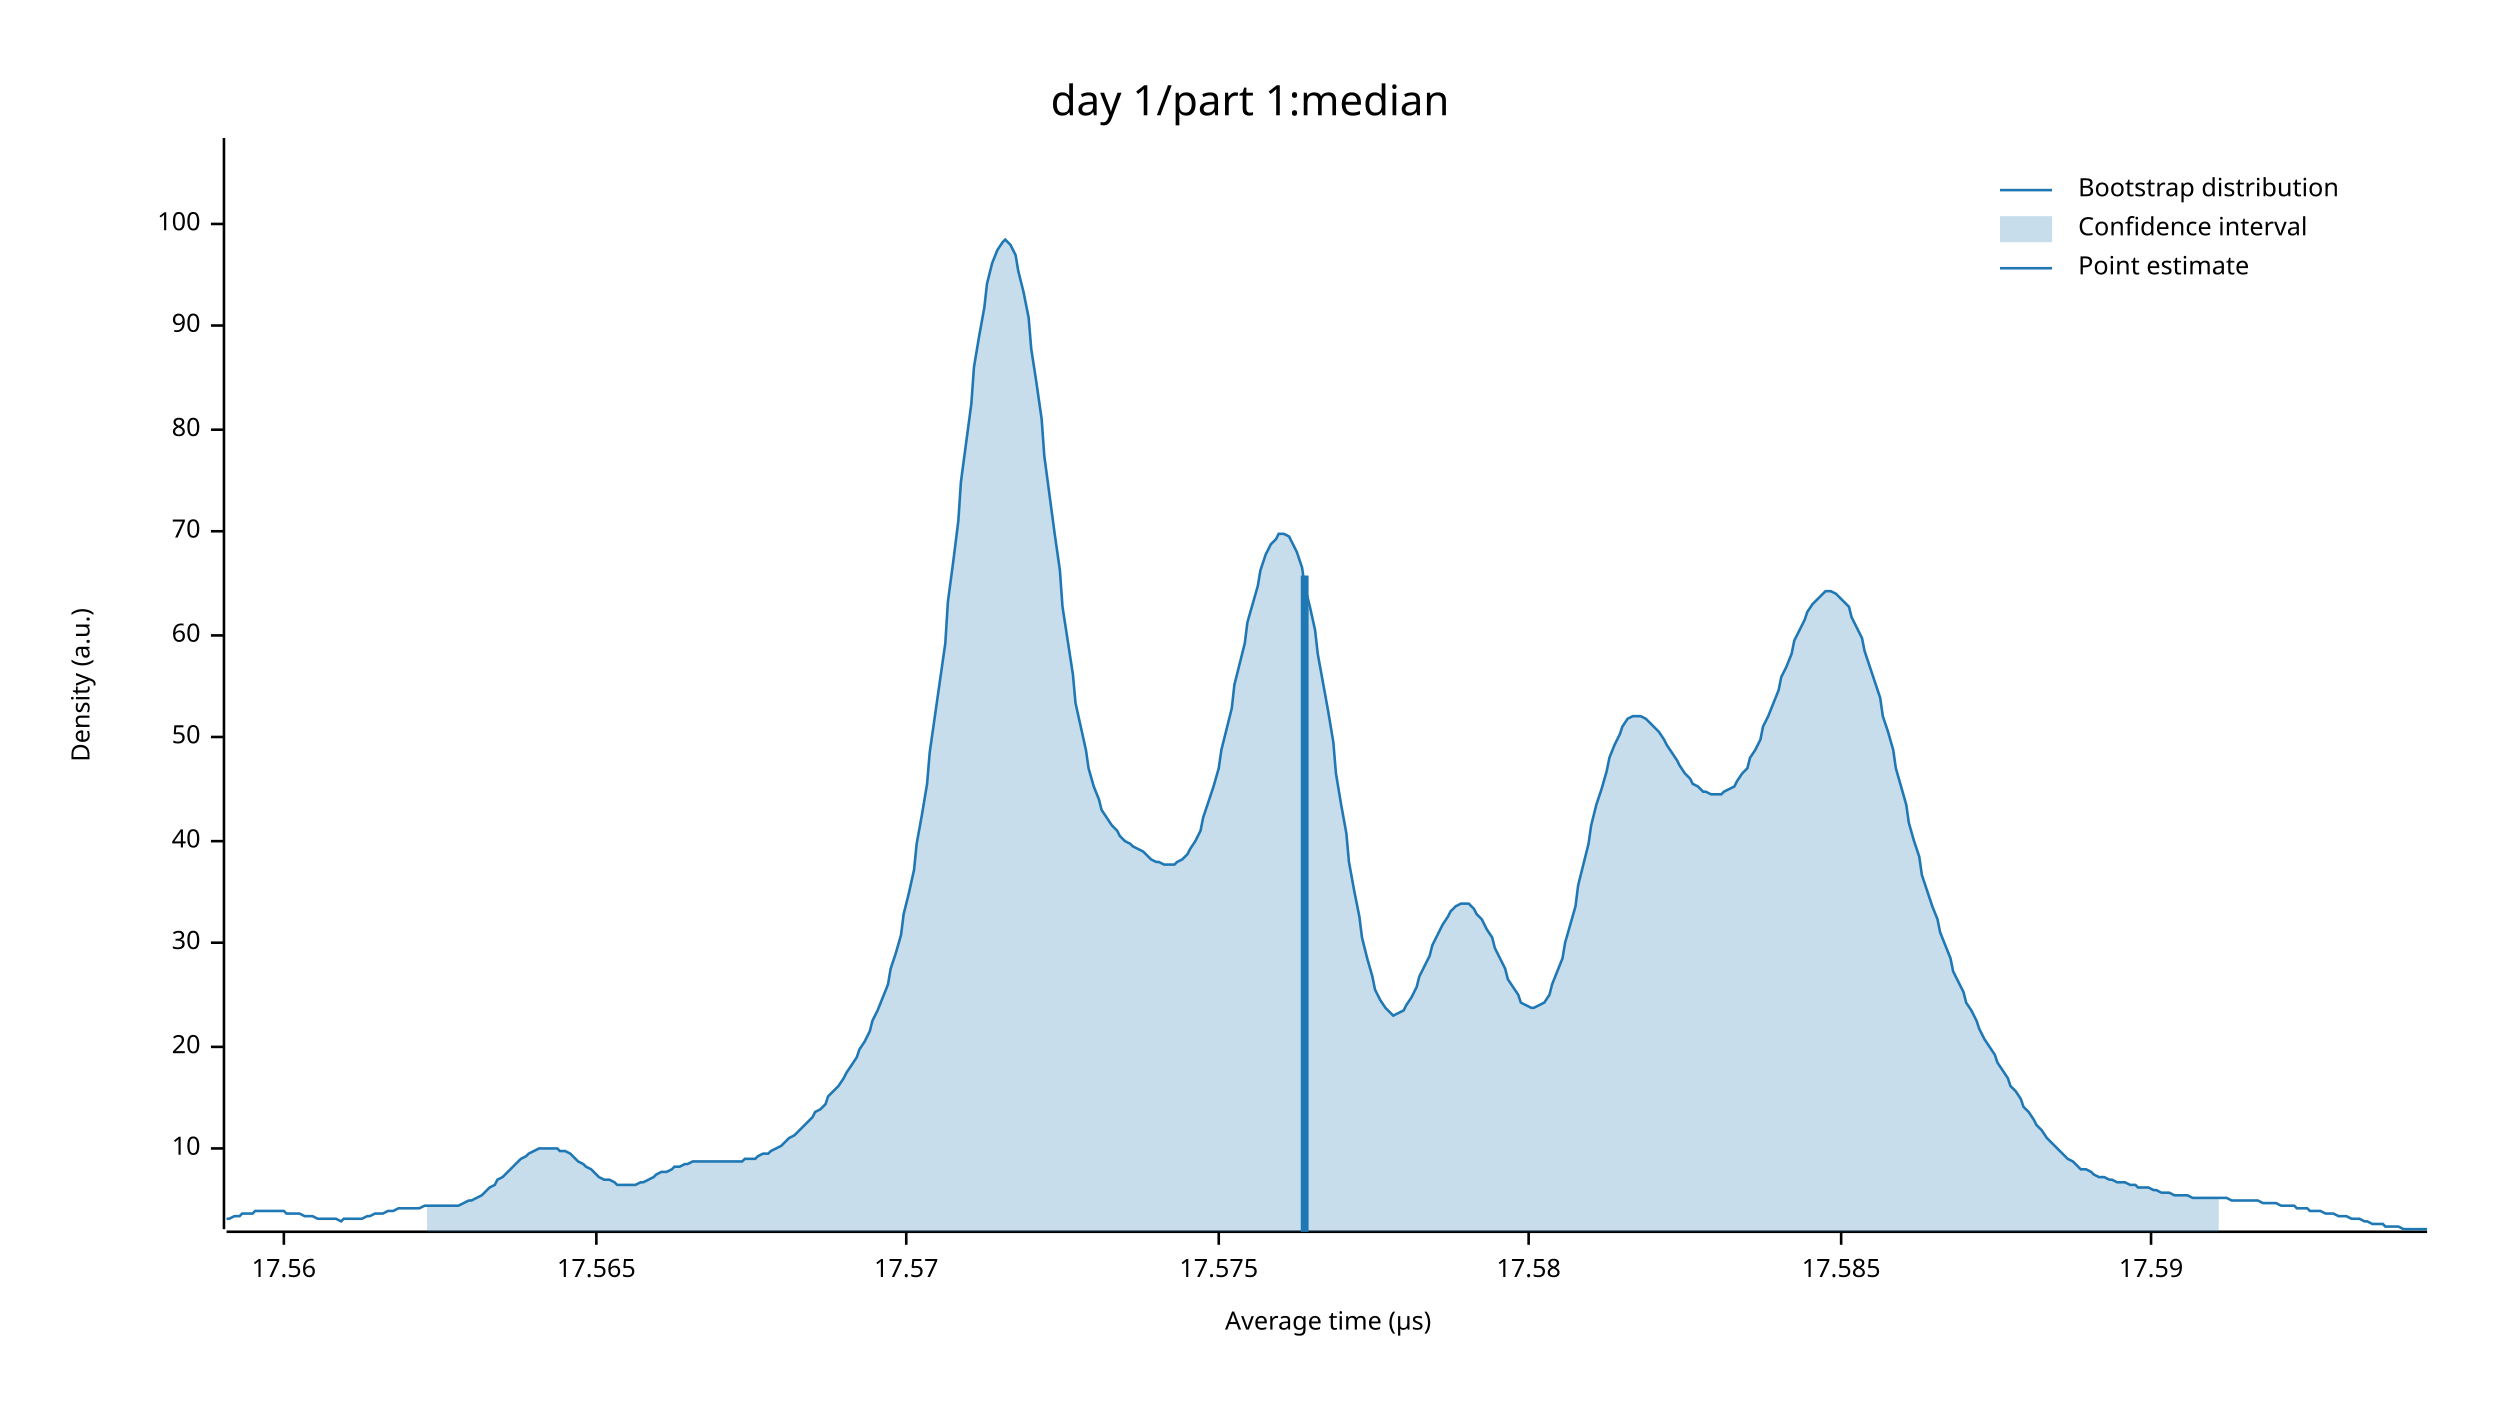
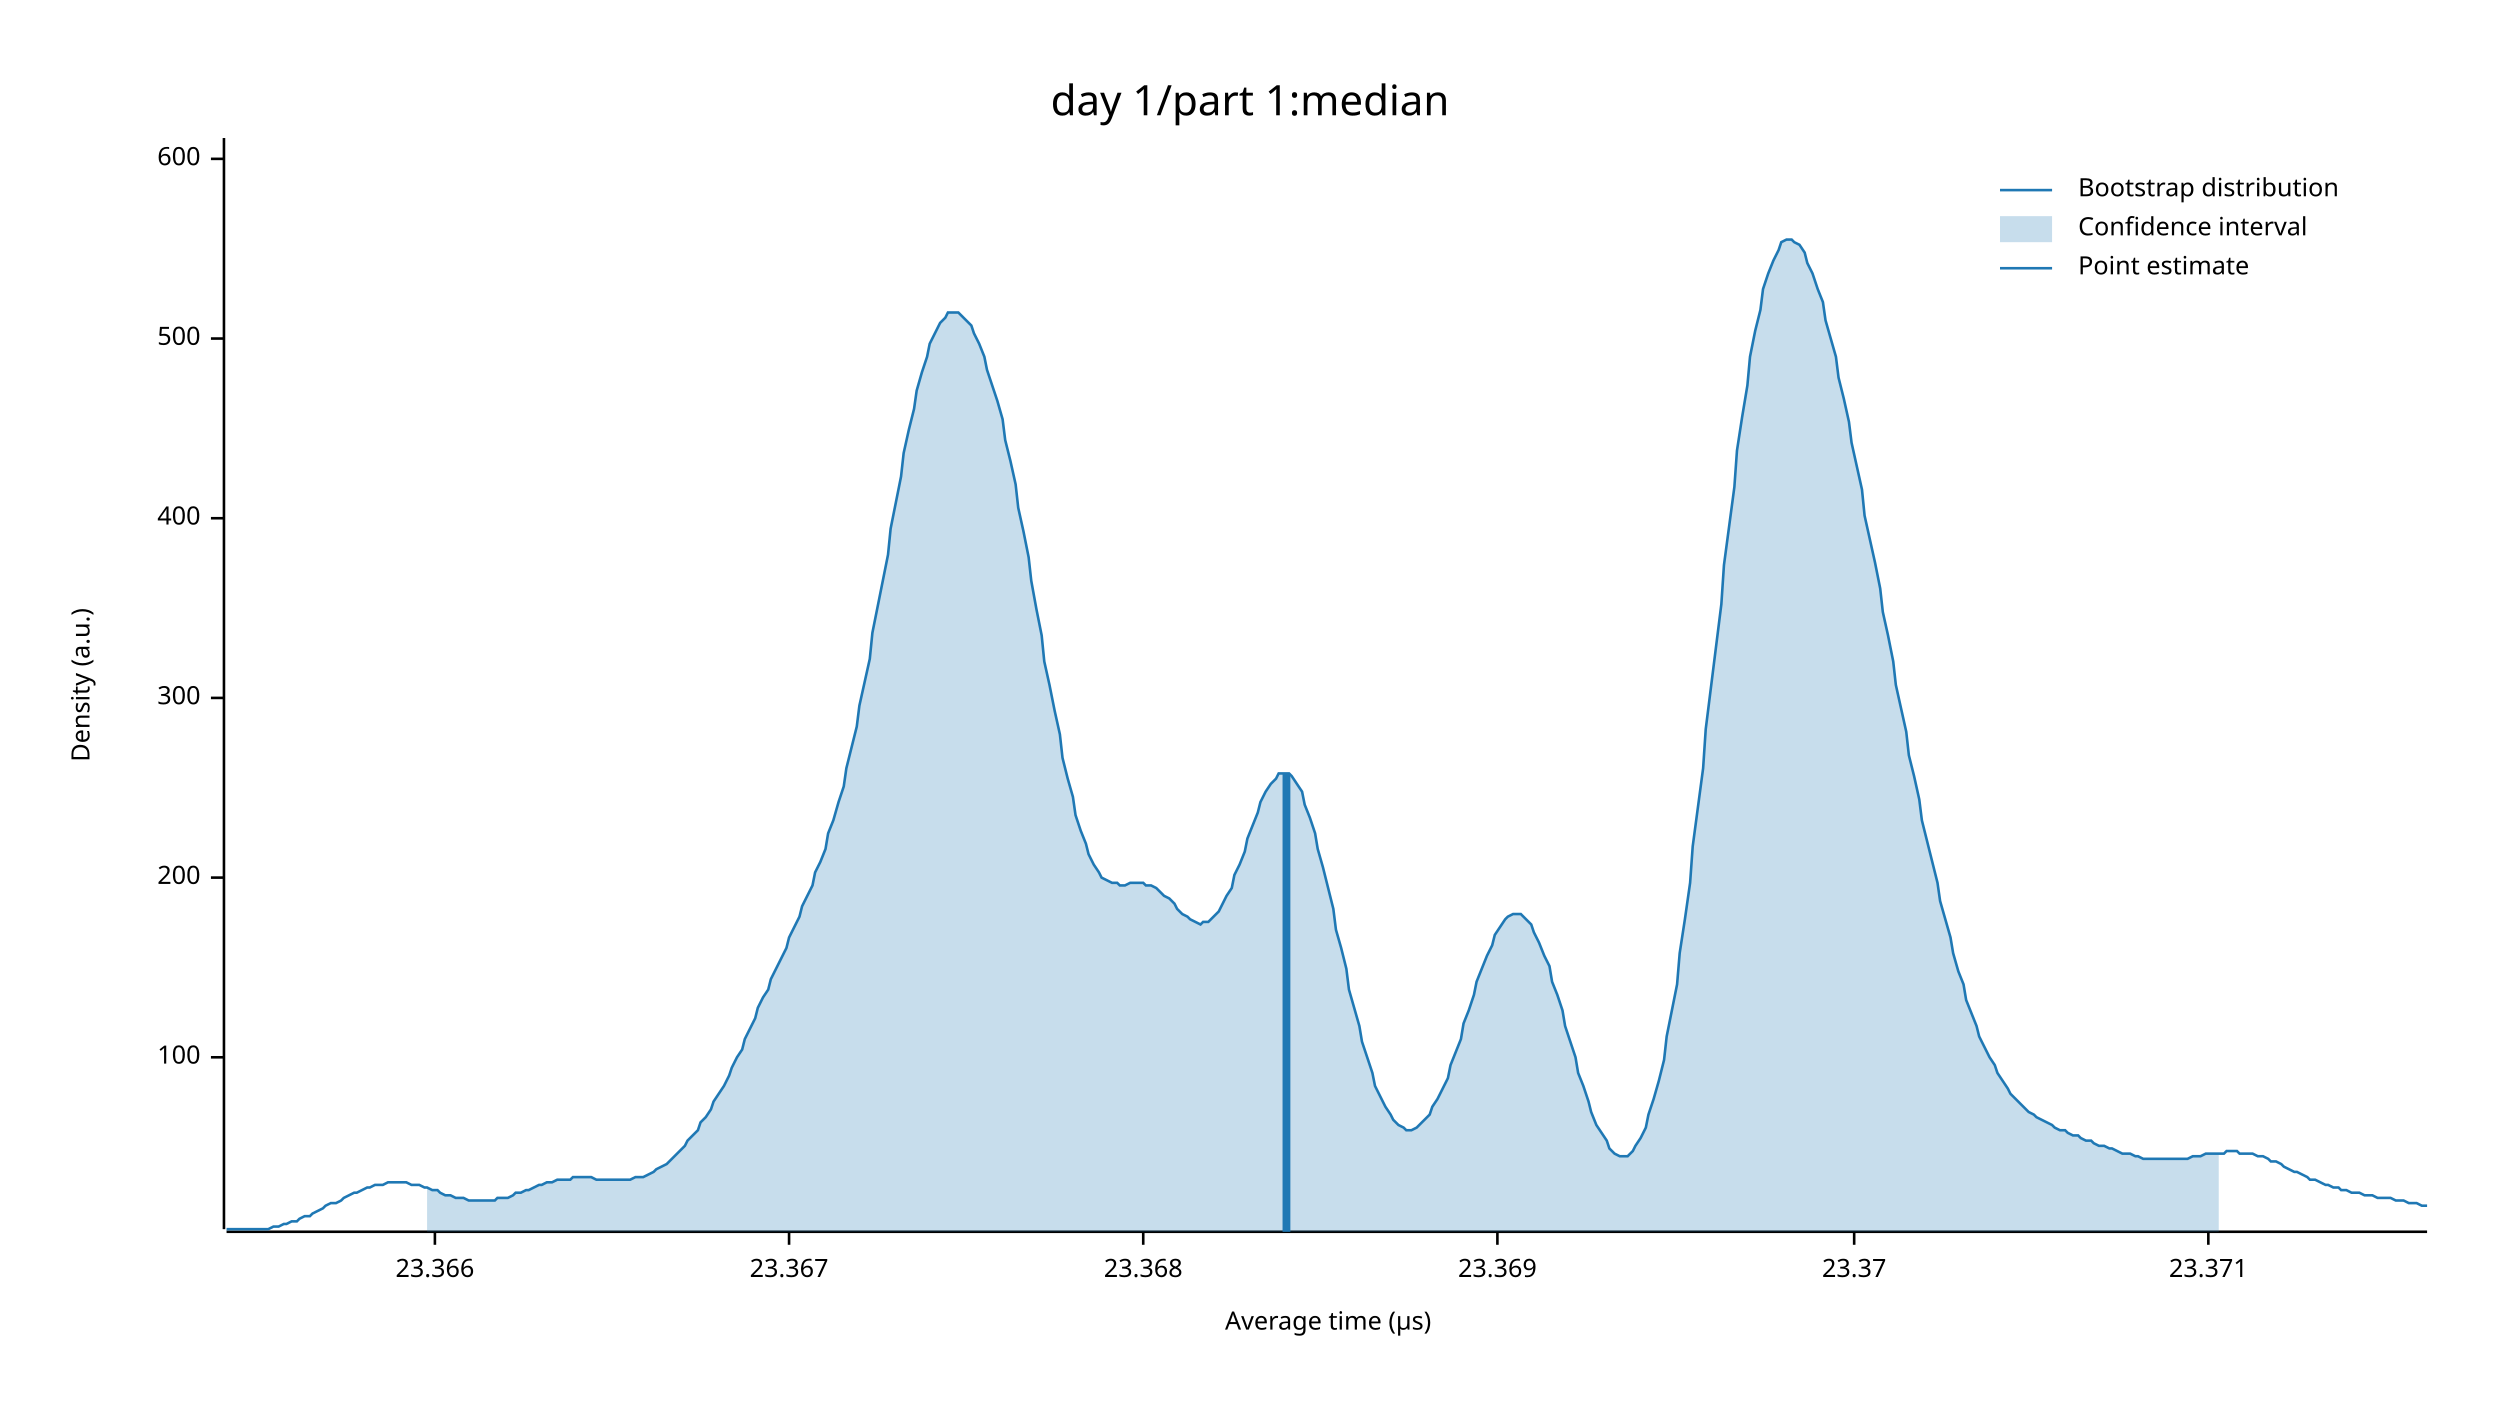
<svg xmlns="http://www.w3.org/2000/svg" width="960" height="540" viewBox="0 0 960 540">
  <text x="480" y="32" dy="0.76em" text-anchor="middle" font-family="sans-serif" font-size="16.129" opacity="1" fill="#000000">
day 1/part 1:median
</text>
  <text x="27" y="263" dy="0.76em" text-anchor="middle" font-family="sans-serif" font-size="9.677" opacity="1" fill="#000000" transform="rotate(270, 27, 263)">
Density (a.u.)
</text>
  <text x="510" y="513" dy="-0.5ex" text-anchor="middle" font-family="sans-serif" font-size="9.677" opacity="1" fill="#000000">
Average time (µs)
</text>
  <polyline fill="none" opacity="1" stroke="#000000" stroke-width="1" points="86,53 86,472 " />
-   <text x="77" y="441" dy="0.5ex" text-anchor="end" font-family="sans-serif" font-size="9.677" opacity="1" fill="#000000">
- 10
- </text>
-   <polyline fill="none" opacity="1" stroke="#000000" stroke-width="1" points="81,441 86,441 " />
-   <text x="77" y="402" dy="0.5ex" text-anchor="end" font-family="sans-serif" font-size="9.677" opacity="1" fill="#000000">
- 20
- </text>
-   <polyline fill="none" opacity="1" stroke="#000000" stroke-width="1" points="81,402 86,402 " />
-   <text x="77" y="362" dy="0.5ex" text-anchor="end" font-family="sans-serif" font-size="9.677" opacity="1" fill="#000000">
- 30
- </text>
-   <polyline fill="none" opacity="1" stroke="#000000" stroke-width="1" points="81,362 86,362 " />
-   <text x="77" y="323" dy="0.5ex" text-anchor="end" font-family="sans-serif" font-size="9.677" opacity="1" fill="#000000">
- 40
- </text>
-   <polyline fill="none" opacity="1" stroke="#000000" stroke-width="1" points="81,323 86,323 " />
-   <text x="77" y="283" dy="0.5ex" text-anchor="end" font-family="sans-serif" font-size="9.677" opacity="1" fill="#000000">
- 50
- </text>
-   <polyline fill="none" opacity="1" stroke="#000000" stroke-width="1" points="81,283 86,283 " />
-   <text x="77" y="244" dy="0.5ex" text-anchor="end" font-family="sans-serif" font-size="9.677" opacity="1" fill="#000000">
- 60
- </text>
-   <polyline fill="none" opacity="1" stroke="#000000" stroke-width="1" points="81,244 86,244 " />
-   <text x="77" y="204" dy="0.5ex" text-anchor="end" font-family="sans-serif" font-size="9.677" opacity="1" fill="#000000">
- 70
- </text>
-   <polyline fill="none" opacity="1" stroke="#000000" stroke-width="1" points="81,204 86,204 " />
-   <text x="77" y="165" dy="0.5ex" text-anchor="end" font-family="sans-serif" font-size="9.677" opacity="1" fill="#000000">
- 80
- </text>
-   <polyline fill="none" opacity="1" stroke="#000000" stroke-width="1" points="81,165 86,165 " />
-   <text x="77" y="125" dy="0.5ex" text-anchor="end" font-family="sans-serif" font-size="9.677" opacity="1" fill="#000000">
- 90
- </text>
-   <polyline fill="none" opacity="1" stroke="#000000" stroke-width="1" points="81,125 86,125 " />
-   <text x="77" y="86" dy="0.5ex" text-anchor="end" font-family="sans-serif" font-size="9.677" opacity="1" fill="#000000">
+   <text x="77" y="406" dy="0.5ex" text-anchor="end" font-family="sans-serif" font-size="9.677" opacity="1" fill="#000000">
100
</text>
-   <polyline fill="none" opacity="1" stroke="#000000" stroke-width="1" points="81,86 86,86 " />
+   <polyline fill="none" opacity="1" stroke="#000000" stroke-width="1" points="81,406 86,406 " />
+   <text x="77" y="337" dy="0.5ex" text-anchor="end" font-family="sans-serif" font-size="9.677" opacity="1" fill="#000000">
+ 200
+ </text>
+   <polyline fill="none" opacity="1" stroke="#000000" stroke-width="1" points="81,337 86,337 " />
+   <text x="77" y="268" dy="0.5ex" text-anchor="end" font-family="sans-serif" font-size="9.677" opacity="1" fill="#000000">
+ 300
+ </text>
+   <polyline fill="none" opacity="1" stroke="#000000" stroke-width="1" points="81,268 86,268 " />
+   <text x="77" y="199" dy="0.5ex" text-anchor="end" font-family="sans-serif" font-size="9.677" opacity="1" fill="#000000">
+ 400
+ </text>
+   <polyline fill="none" opacity="1" stroke="#000000" stroke-width="1" points="81,199 86,199 " />
+   <text x="77" y="130" dy="0.5ex" text-anchor="end" font-family="sans-serif" font-size="9.677" opacity="1" fill="#000000">
+ 500
+ </text>
+   <polyline fill="none" opacity="1" stroke="#000000" stroke-width="1" points="81,130 86,130 " />
+   <text x="77" y="61" dy="0.5ex" text-anchor="end" font-family="sans-serif" font-size="9.677" opacity="1" fill="#000000">
+ 600
+ </text>
+   <polyline fill="none" opacity="1" stroke="#000000" stroke-width="1" points="81,61 86,61 " />
  <polyline fill="none" opacity="1" stroke="#000000" stroke-width="1" points="87,473 932,473 " />
-   <text x="109" y="483" dy="0.76em" text-anchor="middle" font-family="sans-serif" font-size="9.677" opacity="1" fill="#000000">
- 17.56
+   <text x="167" y="483" dy="0.76em" text-anchor="middle" font-family="sans-serif" font-size="9.677" opacity="1" fill="#000000">
+ 23.366
</text>
-   <polyline fill="none" opacity="1" stroke="#000000" stroke-width="1" points="109,473 109,478 " />
-   <text x="229" y="483" dy="0.76em" text-anchor="middle" font-family="sans-serif" font-size="9.677" opacity="1" fill="#000000">
- 17.565
+   <polyline fill="none" opacity="1" stroke="#000000" stroke-width="1" points="167,473 167,478 " />
+   <text x="303" y="483" dy="0.76em" text-anchor="middle" font-family="sans-serif" font-size="9.677" opacity="1" fill="#000000">
+ 23.367
</text>
-   <polyline fill="none" opacity="1" stroke="#000000" stroke-width="1" points="229,473 229,478 " />
-   <text x="348" y="483" dy="0.76em" text-anchor="middle" font-family="sans-serif" font-size="9.677" opacity="1" fill="#000000">
- 17.57
+   <polyline fill="none" opacity="1" stroke="#000000" stroke-width="1" points="303,473 303,478 " />
+   <text x="439" y="483" dy="0.76em" text-anchor="middle" font-family="sans-serif" font-size="9.677" opacity="1" fill="#000000">
+ 23.368
</text>
-   <polyline fill="none" opacity="1" stroke="#000000" stroke-width="1" points="348,473 348,478 " />
-   <text x="468" y="483" dy="0.76em" text-anchor="middle" font-family="sans-serif" font-size="9.677" opacity="1" fill="#000000">
- 17.575
+   <polyline fill="none" opacity="1" stroke="#000000" stroke-width="1" points="439,473 439,478 " />
+   <text x="575" y="483" dy="0.76em" text-anchor="middle" font-family="sans-serif" font-size="9.677" opacity="1" fill="#000000">
+ 23.369
</text>
-   <polyline fill="none" opacity="1" stroke="#000000" stroke-width="1" points="468,473 468,478 " />
-   <text x="587" y="483" dy="0.76em" text-anchor="middle" font-family="sans-serif" font-size="9.677" opacity="1" fill="#000000">
- 17.58
+   <polyline fill="none" opacity="1" stroke="#000000" stroke-width="1" points="575,473 575,478 " />
+   <text x="712" y="483" dy="0.76em" text-anchor="middle" font-family="sans-serif" font-size="9.677" opacity="1" fill="#000000">
+ 23.37
</text>
-   <polyline fill="none" opacity="1" stroke="#000000" stroke-width="1" points="587,473 587,478 " />
-   <text x="707" y="483" dy="0.76em" text-anchor="middle" font-family="sans-serif" font-size="9.677" opacity="1" fill="#000000">
- 17.585
+   <polyline fill="none" opacity="1" stroke="#000000" stroke-width="1" points="712,473 712,478 " />
+   <text x="848" y="483" dy="0.76em" text-anchor="middle" font-family="sans-serif" font-size="9.677" opacity="1" fill="#000000">
+ 23.371
</text>
-   <polyline fill="none" opacity="1" stroke="#000000" stroke-width="1" points="707,473 707,478 " />
-   <text x="826" y="483" dy="0.76em" text-anchor="middle" font-family="sans-serif" font-size="9.677" opacity="1" fill="#000000">
- 17.59
- </text>
-   <polyline fill="none" opacity="1" stroke="#000000" stroke-width="1" points="826,473 826,478 " />
-   <polyline fill="none" opacity="1" stroke="#1F78B4" stroke-width="1" points="87,468 88,468 90,467 92,467 93,466 95,466 97,466 98,465 100,465 102,465 103,465 105,465 107,465 109,465 110,466 112,466 114,466 115,466 117,467 119,467 120,467 122,468 124,468 125,468 127,468 129,468 131,469 132,468 134,468 136,468 137,468 139,468 141,467 142,467 144,466 146,466 147,466 149,465 151,465 153,464 154,464 156,464 158,464 159,464 161,464 163,463 164,463 166,463 168,463 169,463 171,463 173,463 175,463 176,463 178,462 180,461 181,461 183,460 185,459 186,458 188,456 190,455 191,453 193,452 195,450 197,448 198,447 200,445 202,444 203,443 205,442 207,441 208,441 210,441 212,441 214,441 215,442 217,442 219,443 220,444 222,446 224,447 225,448 227,449 229,451 230,452 232,453 234,453 236,454 237,455 239,455 241,455 242,455 244,455 246,454 247,454 249,453 251,452 252,451 254,450 256,450 258,449 259,448 261,448 263,447 264,447 266,446 268,446 269,446 271,446 273,446 274,446 276,446 278,446 280,446 281,446 283,446 285,446 286,445 288,445 290,445 291,444 293,443 295,443 296,442 298,441 300,440 302,438 303,437 305,436 307,434 308,433 310,431 312,429 313,427 315,426 317,424 318,421 320,419 322,417 324,414 325,412 327,409 329,406 330,403 332,400 334,396 335,392 337,388 339,383 341,378 342,372 344,366 346,359 347,351 349,343 351,334 352,324 354,313 356,301 357,289 359,275 361,261 363,247 364,231 366,216 368,200 369,185 371,170 373,155 374,141 376,129 378,118 379,109 381,101 383,96 385,93 386,92 388,94 390,98 391,104 393,112 395,122 396,134 398,147 400,161 401,175 403,190 405,205 407,219 408,233 410,246 412,259 413,270 415,279 417,288 418,295 420,302 422,307 423,311 425,314 427,317 429,319 430,321 432,323 434,324 435,325 437,326 439,327 440,328 442,330 444,331 445,331 447,332 449,332 451,332 452,331 454,330 456,328 457,326 459,323 461,319 462,314 464,308 466,302 468,295 469,288 471,280 473,272 474,263 476,255 478,247 479,239 481,232 483,225 484,219 486,213 488,209 490,207 491,205 493,205 495,206 496,208 498,212 500,218 501,225 503,233 505,242 506,251 508,262 510,273 512,285 513,297 515,309 517,320 518,331 520,342 522,352 523,360 525,368 527,375 528,380 530,384 532,387 534,389 535,390 537,389 539,388 540,386 542,383 544,379 545,375 547,371 549,367 550,363 552,359 554,355 556,352 557,350 559,348 561,347 562,347 564,347 566,349 567,351 569,353 571,357 573,360 574,364 576,368 578,372 579,376 581,379 583,382 584,385 586,386 588,387 589,387 591,386 593,385 595,382 596,378 598,373 600,368 601,362 603,355 605,348 606,340 608,332 610,324 611,317 613,309 615,303 617,296 618,291 620,286 622,282 623,279 625,276 627,275 628,275 630,275 632,276 633,277 635,279 637,281 639,284 640,286 642,289 644,292 645,294 647,297 649,299 650,301 652,302 654,304 655,304 657,305 659,305 661,305 662,304 664,303 666,302 667,300 669,297 671,295 672,291 674,288 676,284 677,279 679,275 681,270 683,265 684,260 686,256 688,251 689,246 691,242 693,238 694,235 696,232 698,230 700,228 701,227 703,227 705,228 706,229 708,231 710,233 711,237 713,241 715,245 716,250 718,256 720,262 722,268 723,275 725,281 727,288 728,295 730,302 732,309 733,316 735,323 737,329 738,336 740,342 742,348 744,353 745,358 747,363 749,368 750,373 752,377 754,381 755,385 757,388 759,392 760,395 762,399 764,402 766,405 767,408 769,411 771,414 772,417 774,419 776,422 777,425 779,427 781,430 782,432 784,434 786,437 788,439 789,440 791,442 793,444 794,445 796,446 798,448 799,449 801,449 803,450 804,451 806,452 808,452 810,453 811,453 813,454 815,454 816,454 818,455 820,455 821,456 823,456 825,456 827,457 828,457 830,458 832,458 833,458 835,459 837,459 838,459 840,459 842,460 843,460 845,460 847,460 849,460 850,460 852,460 854,460 855,460 857,461 859,461 860,461 862,461 864,461 865,461 867,461 869,462 871,462 872,462 874,462 876,463 877,463 879,463 881,463 882,464 884,464 886,464 887,465 889,465 891,465 893,466 894,466 896,466 898,467 899,467 901,467 903,468 904,468 906,468 908,469 909,469 911,470 913,470 915,470 916,471 918,471 920,471 921,471 923,472 925,472 926,472 928,472 930,472 932,472 " />
-   <polygon opacity="0.25" fill="#1F78B4" points="164,463 166,463 168,463 169,463 171,463 173,463 175,463 176,463 178,462 180,461 181,461 183,460 185,459 186,458 188,456 190,455 191,453 193,452 195,450 197,448 198,447 200,445 202,444 203,443 205,442 207,441 208,441 210,441 212,441 214,441 215,442 217,442 219,443 220,444 222,446 224,447 225,448 227,449 229,451 230,452 232,453 234,453 236,454 237,455 239,455 241,455 242,455 244,455 246,454 247,454 249,453 251,452 252,451 254,450 256,450 258,449 259,448 261,448 263,447 264,447 266,446 268,446 269,446 271,446 273,446 274,446 276,446 278,446 280,446 281,446 283,446 285,446 286,445 288,445 290,445 291,444 293,443 295,443 296,442 298,441 300,440 302,438 303,437 305,436 307,434 308,433 310,431 312,429 313,427 315,426 317,424 318,421 320,419 322,417 324,414 325,412 327,409 329,406 330,403 332,400 334,396 335,392 337,388 339,383 341,378 342,372 344,366 346,359 347,351 349,343 351,334 352,324 354,313 356,301 357,289 359,275 361,261 363,247 364,231 366,216 368,200 369,185 371,170 373,155 374,141 376,129 378,118 379,109 381,101 383,96 385,93 386,92 388,94 390,98 391,104 393,112 395,122 396,134 398,147 400,161 401,175 403,190 405,205 407,219 408,233 410,246 412,259 413,270 415,279 417,288 418,295 420,302 422,307 423,311 425,314 427,317 429,319 430,321 432,323 434,324 435,325 437,326 439,327 440,328 442,330 444,331 445,331 447,332 449,332 451,332 452,331 454,330 456,328 457,326 459,323 461,319 462,314 464,308 466,302 468,295 469,288 471,280 473,272 474,263 476,255 478,247 479,239 481,232 483,225 484,219 486,213 488,209 490,207 491,205 493,205 495,206 496,208 498,212 500,218 501,225 503,233 505,242 506,251 508,262 510,273 512,285 513,297 515,309 517,320 518,331 520,342 522,352 523,360 525,368 527,375 528,380 530,384 532,387 534,389 535,390 537,389 539,388 540,386 542,383 544,379 545,375 547,371 549,367 550,363 552,359 554,355 556,352 557,350 559,348 561,347 562,347 564,347 566,349 567,351 569,353 571,357 573,360 574,364 576,368 578,372 579,376 581,379 583,382 584,385 586,386 588,387 589,387 591,386 593,385 595,382 596,378 598,373 600,368 601,362 603,355 605,348 606,340 608,332 610,324 611,317 613,309 615,303 617,296 618,291 620,286 622,282 623,279 625,276 627,275 628,275 630,275 632,276 633,277 635,279 637,281 639,284 640,286 642,289 644,292 645,294 647,297 649,299 650,301 652,302 654,304 655,304 657,305 659,305 661,305 662,304 664,303 666,302 667,300 669,297 671,295 672,291 674,288 676,284 677,279 679,275 681,270 683,265 684,260 686,256 688,251 689,246 691,242 693,238 694,235 696,232 698,230 700,228 701,227 703,227 705,228 706,229 708,231 710,233 711,237 713,241 715,245 716,250 718,256 720,262 722,268 723,275 725,281 727,288 728,295 730,302 732,309 733,316 735,323 737,329 738,336 740,342 742,348 744,353 745,358 747,363 749,368 750,373 752,377 754,381 755,385 757,388 759,392 760,395 762,399 764,402 766,405 767,408 769,411 771,414 772,417 774,419 776,422 777,425 779,427 781,430 782,432 784,434 786,437 788,439 789,440 791,442 793,444 794,445 796,446 798,448 799,449 801,449 803,450 804,451 806,452 808,452 810,453 811,453 813,454 815,454 816,454 818,455 820,455 821,456 823,456 825,456 827,457 828,457 830,458 832,458 833,458 835,459 837,459 838,459 840,459 842,460 843,460 845,460 847,460 849,460 850,460 852,460 852,473 164,473 " />
-   <polyline fill="none" opacity="1" stroke="#1F78B4" stroke-width="3" points="501,473 501,221 " />
+   <polyline fill="none" opacity="1" stroke="#000000" stroke-width="1" points="848,473 848,478 " />
+   <polyline fill="none" opacity="1" stroke="#1F78B4" stroke-width="1" points="87,472 88,472 90,472 92,472 93,472 95,472 97,472 98,472 100,472 102,472 103,472 105,471 107,471 109,470 110,470 112,469 114,469 115,468 117,467 119,467 120,466 122,465 124,464 125,463 127,462 129,462 131,461 132,460 134,459 136,458 137,458 139,457 141,456 142,456 144,455 146,455 147,455 149,454 151,454 153,454 154,454 156,454 158,455 159,455 161,455 163,456 164,456 166,457 168,457 169,458 171,459 173,459 175,460 176,460 178,460 180,461 181,461 183,461 185,461 186,461 188,461 190,461 191,460 193,460 195,460 197,459 198,458 200,458 202,457 203,457 205,456 207,455 208,455 210,454 212,454 214,453 215,453 217,453 219,453 220,452 222,452 224,452 225,452 227,452 229,453 230,453 232,453 234,453 236,453 237,453 239,453 241,453 242,453 244,452 246,452 247,452 249,451 251,450 252,449 254,448 256,447 258,445 259,444 261,442 263,440 264,438 266,436 268,434 269,431 271,429 273,426 274,423 276,420 278,417 280,413 281,410 283,406 285,403 286,399 288,395 290,391 291,387 293,383 295,380 296,376 298,372 300,368 302,364 303,360 305,356 307,352 308,348 310,344 312,340 313,335 315,331 317,326 318,320 320,315 322,308 324,302 325,295 327,287 329,279 330,271 332,262 334,253 335,243 337,233 339,223 341,213 342,203 344,193 346,183 347,174 349,165 351,157 352,150 354,143 356,137 357,132 359,128 361,124 363,122 364,120 366,120 368,120 369,121 371,123 373,125 374,128 376,132 378,137 379,142 381,148 383,154 385,161 386,169 388,177 390,186 391,195 393,204 395,214 396,223 398,234 400,244 401,254 403,263 405,273 407,282 408,291 410,299 412,306 413,313 415,319 417,324 418,328 420,332 422,335 423,337 425,338 427,339 429,339 430,340 432,340 434,339 435,339 437,339 439,339 440,340 442,340 444,341 445,342 447,344 449,345 451,347 452,349 454,351 456,352 457,353 459,354 461,355 462,354 464,354 466,352 468,350 469,348 471,344 473,341 474,336 476,332 478,327 479,322 481,317 483,312 484,308 486,304 488,301 490,299 491,297 493,297 495,297 496,298 498,301 500,304 501,309 503,314 505,320 506,326 508,333 510,341 512,349 513,357 515,364 517,372 518,380 520,387 522,394 523,400 525,406 527,412 528,417 530,421 532,425 534,428 535,430 537,432 539,433 540,434 542,434 544,433 545,432 547,430 549,428 550,425 552,422 554,418 556,414 557,409 559,404 561,399 562,393 564,388 566,382 567,377 569,372 571,367 573,363 574,359 576,356 578,353 579,352 581,351 583,351 584,351 586,353 588,355 589,358 591,362 593,367 595,371 596,377 598,382 600,388 601,394 603,400 605,406 606,412 608,417 610,423 611,427 613,432 615,435 617,438 618,441 620,443 622,444 623,444 625,444 627,442 628,440 630,437 632,433 633,428 635,422 637,415 639,407 640,398 642,388 644,378 645,366 647,353 649,339 650,325 652,310 654,295 655,280 657,264 659,248 661,232 662,217 664,202 666,187 667,173 669,160 671,148 672,137 674,127 676,119 677,111 679,105 681,100 683,96 684,93 686,92 688,92 689,93 691,94 693,97 694,101 696,105 698,111 700,116 701,123 703,130 705,137 706,145 708,153 710,162 711,170 713,179 715,188 716,198 718,207 720,216 722,226 723,235 725,244 727,254 728,263 730,272 732,281 733,290 735,298 737,307 738,315 740,323 742,331 744,339 745,346 747,353 749,360 750,366 752,373 754,378 755,384 757,389 759,394 760,398 762,402 764,406 766,409 767,412 769,415 771,418 772,420 774,422 776,424 777,425 779,427 781,428 782,429 784,430 786,431 788,432 789,433 791,434 793,434 794,435 796,436 798,436 799,437 801,438 803,438 804,439 806,440 808,440 810,441 811,441 813,442 815,443 816,443 818,443 820,444 821,444 823,445 825,445 827,445 828,445 830,445 832,445 833,445 835,445 837,445 838,445 840,445 842,444 843,444 845,444 847,443 849,443 850,443 852,443 854,443 855,442 857,442 859,442 860,443 862,443 864,443 865,443 867,444 869,444 871,445 872,446 874,446 876,447 877,448 879,449 881,450 882,450 884,451 886,452 887,453 889,453 891,454 893,455 894,455 896,456 898,456 899,457 901,457 903,458 904,458 906,458 908,459 909,459 911,459 913,460 915,460 916,460 918,460 920,461 921,461 923,461 925,462 926,462 928,462 930,463 932,463 " />
+   <polygon opacity="0.25" fill="#1F78B4" points="164,456 166,457 168,457 169,458 171,459 173,459 175,460 176,460 178,460 180,461 181,461 183,461 185,461 186,461 188,461 190,461 191,460 193,460 195,460 197,459 198,458 200,458 202,457 203,457 205,456 207,455 208,455 210,454 212,454 214,453 215,453 217,453 219,453 220,452 222,452 224,452 225,452 227,452 229,453 230,453 232,453 234,453 236,453 237,453 239,453 241,453 242,453 244,452 246,452 247,452 249,451 251,450 252,449 254,448 256,447 258,445 259,444 261,442 263,440 264,438 266,436 268,434 269,431 271,429 273,426 274,423 276,420 278,417 280,413 281,410 283,406 285,403 286,399 288,395 290,391 291,387 293,383 295,380 296,376 298,372 300,368 302,364 303,360 305,356 307,352 308,348 310,344 312,340 313,335 315,331 317,326 318,320 320,315 322,308 324,302 325,295 327,287 329,279 330,271 332,262 334,253 335,243 337,233 339,223 341,213 342,203 344,193 346,183 347,174 349,165 351,157 352,150 354,143 356,137 357,132 359,128 361,124 363,122 364,120 366,120 368,120 369,121 371,123 373,125 374,128 376,132 378,137 379,142 381,148 383,154 385,161 386,169 388,177 390,186 391,195 393,204 395,214 396,223 398,234 400,244 401,254 403,263 405,273 407,282 408,291 410,299 412,306 413,313 415,319 417,324 418,328 420,332 422,335 423,337 425,338 427,339 429,339 430,340 432,340 434,339 435,339 437,339 439,339 440,340 442,340 444,341 445,342 447,344 449,345 451,347 452,349 454,351 456,352 457,353 459,354 461,355 462,354 464,354 466,352 468,350 469,348 471,344 473,341 474,336 476,332 478,327 479,322 481,317 483,312 484,308 486,304 488,301 490,299 491,297 493,297 495,297 496,298 498,301 500,304 501,309 503,314 505,320 506,326 508,333 510,341 512,349 513,357 515,364 517,372 518,380 520,387 522,394 523,400 525,406 527,412 528,417 530,421 532,425 534,428 535,430 537,432 539,433 540,434 542,434 544,433 545,432 547,430 549,428 550,425 552,422 554,418 556,414 557,409 559,404 561,399 562,393 564,388 566,382 567,377 569,372 571,367 573,363 574,359 576,356 578,353 579,352 581,351 583,351 584,351 586,353 588,355 589,358 591,362 593,367 595,371 596,377 598,382 600,388 601,394 603,400 605,406 606,412 608,417 610,423 611,427 613,432 615,435 617,438 618,441 620,443 622,444 623,444 625,444 627,442 628,440 630,437 632,433 633,428 635,422 637,415 639,407 640,398 642,388 644,378 645,366 647,353 649,339 650,325 652,310 654,295 655,280 657,264 659,248 661,232 662,217 664,202 666,187 667,173 669,160 671,148 672,137 674,127 676,119 677,111 679,105 681,100 683,96 684,93 686,92 688,92 689,93 691,94 693,97 694,101 696,105 698,111 700,116 701,123 703,130 705,137 706,145 708,153 710,162 711,170 713,179 715,188 716,198 718,207 720,216 722,226 723,235 725,244 727,254 728,263 730,272 732,281 733,290 735,298 737,307 738,315 740,323 742,331 744,339 745,346 747,353 749,360 750,366 752,373 754,378 755,384 757,389 759,394 760,398 762,402 764,406 766,409 767,412 769,415 771,418 772,420 774,422 776,424 777,425 779,427 781,428 782,429 784,430 786,431 788,432 789,433 791,434 793,434 794,435 796,436 798,436 799,437 801,438 803,438 804,439 806,440 808,440 810,441 811,441 813,442 815,443 816,443 818,443 820,444 821,444 823,445 825,445 827,445 828,445 830,445 832,445 833,445 835,445 837,445 838,445 840,445 842,444 843,444 845,444 847,443 849,443 850,443 852,443 852,473 164,473 " />
+   <polyline fill="none" opacity="1" stroke="#1F78B4" stroke-width="3" points="494,473 494,297 " />
  <text x="798" y="68" dy="0.76em" text-anchor="start" font-family="sans-serif" font-size="9.677" opacity="1" fill="#000000">
Bootstrap distribution
</text>
  <text x="798" y="83" dy="0.76em" text-anchor="start" font-family="sans-serif" font-size="9.677" opacity="1" fill="#000000">
Confidence interval
</text>
  <text x="798" y="98" dy="0.76em" text-anchor="start" font-family="sans-serif" font-size="9.677" opacity="1" fill="#000000">
Point estimate
</text>
  <polyline fill="none" opacity="1" stroke="#1F78B4" stroke-width="1" points="768,73 788,73 " />
  <rect x="768" y="83" width="20" height="10" opacity="0.25" fill="#1F78B4" stroke="none" />
  <polyline fill="none" opacity="1" stroke="#1F78B4" stroke-width="1" points="768,103 788,103 " />
</svg>
